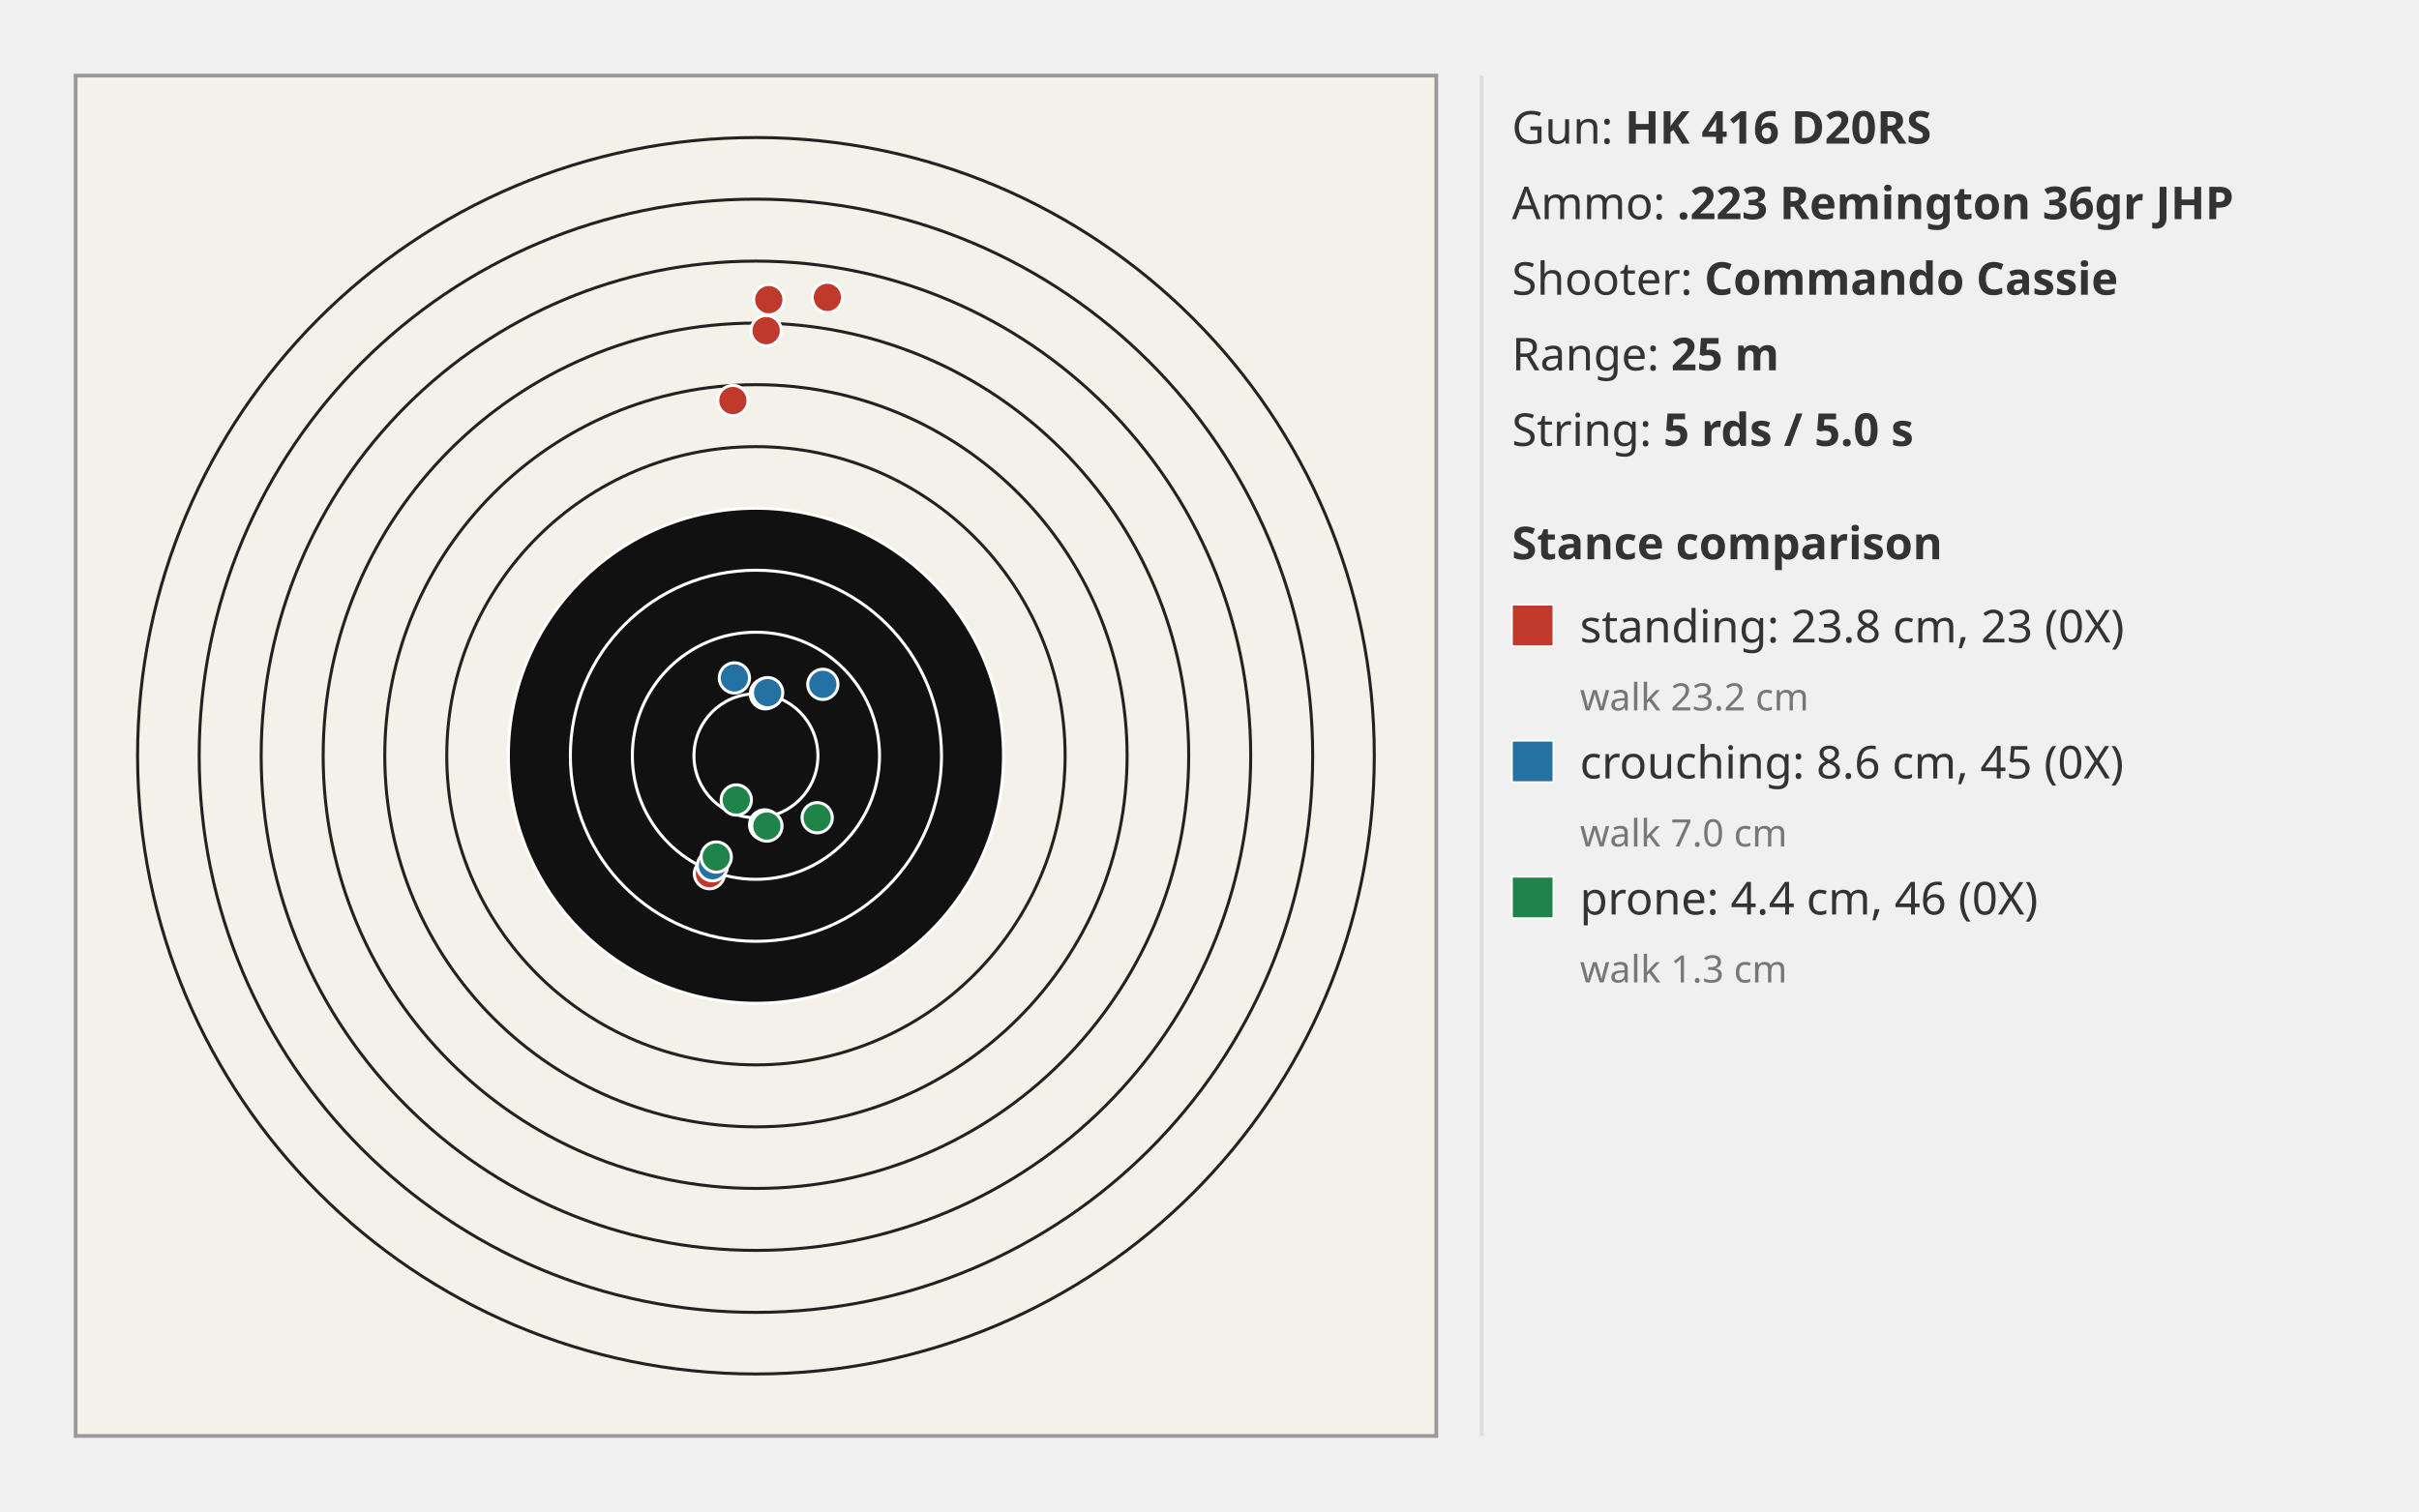
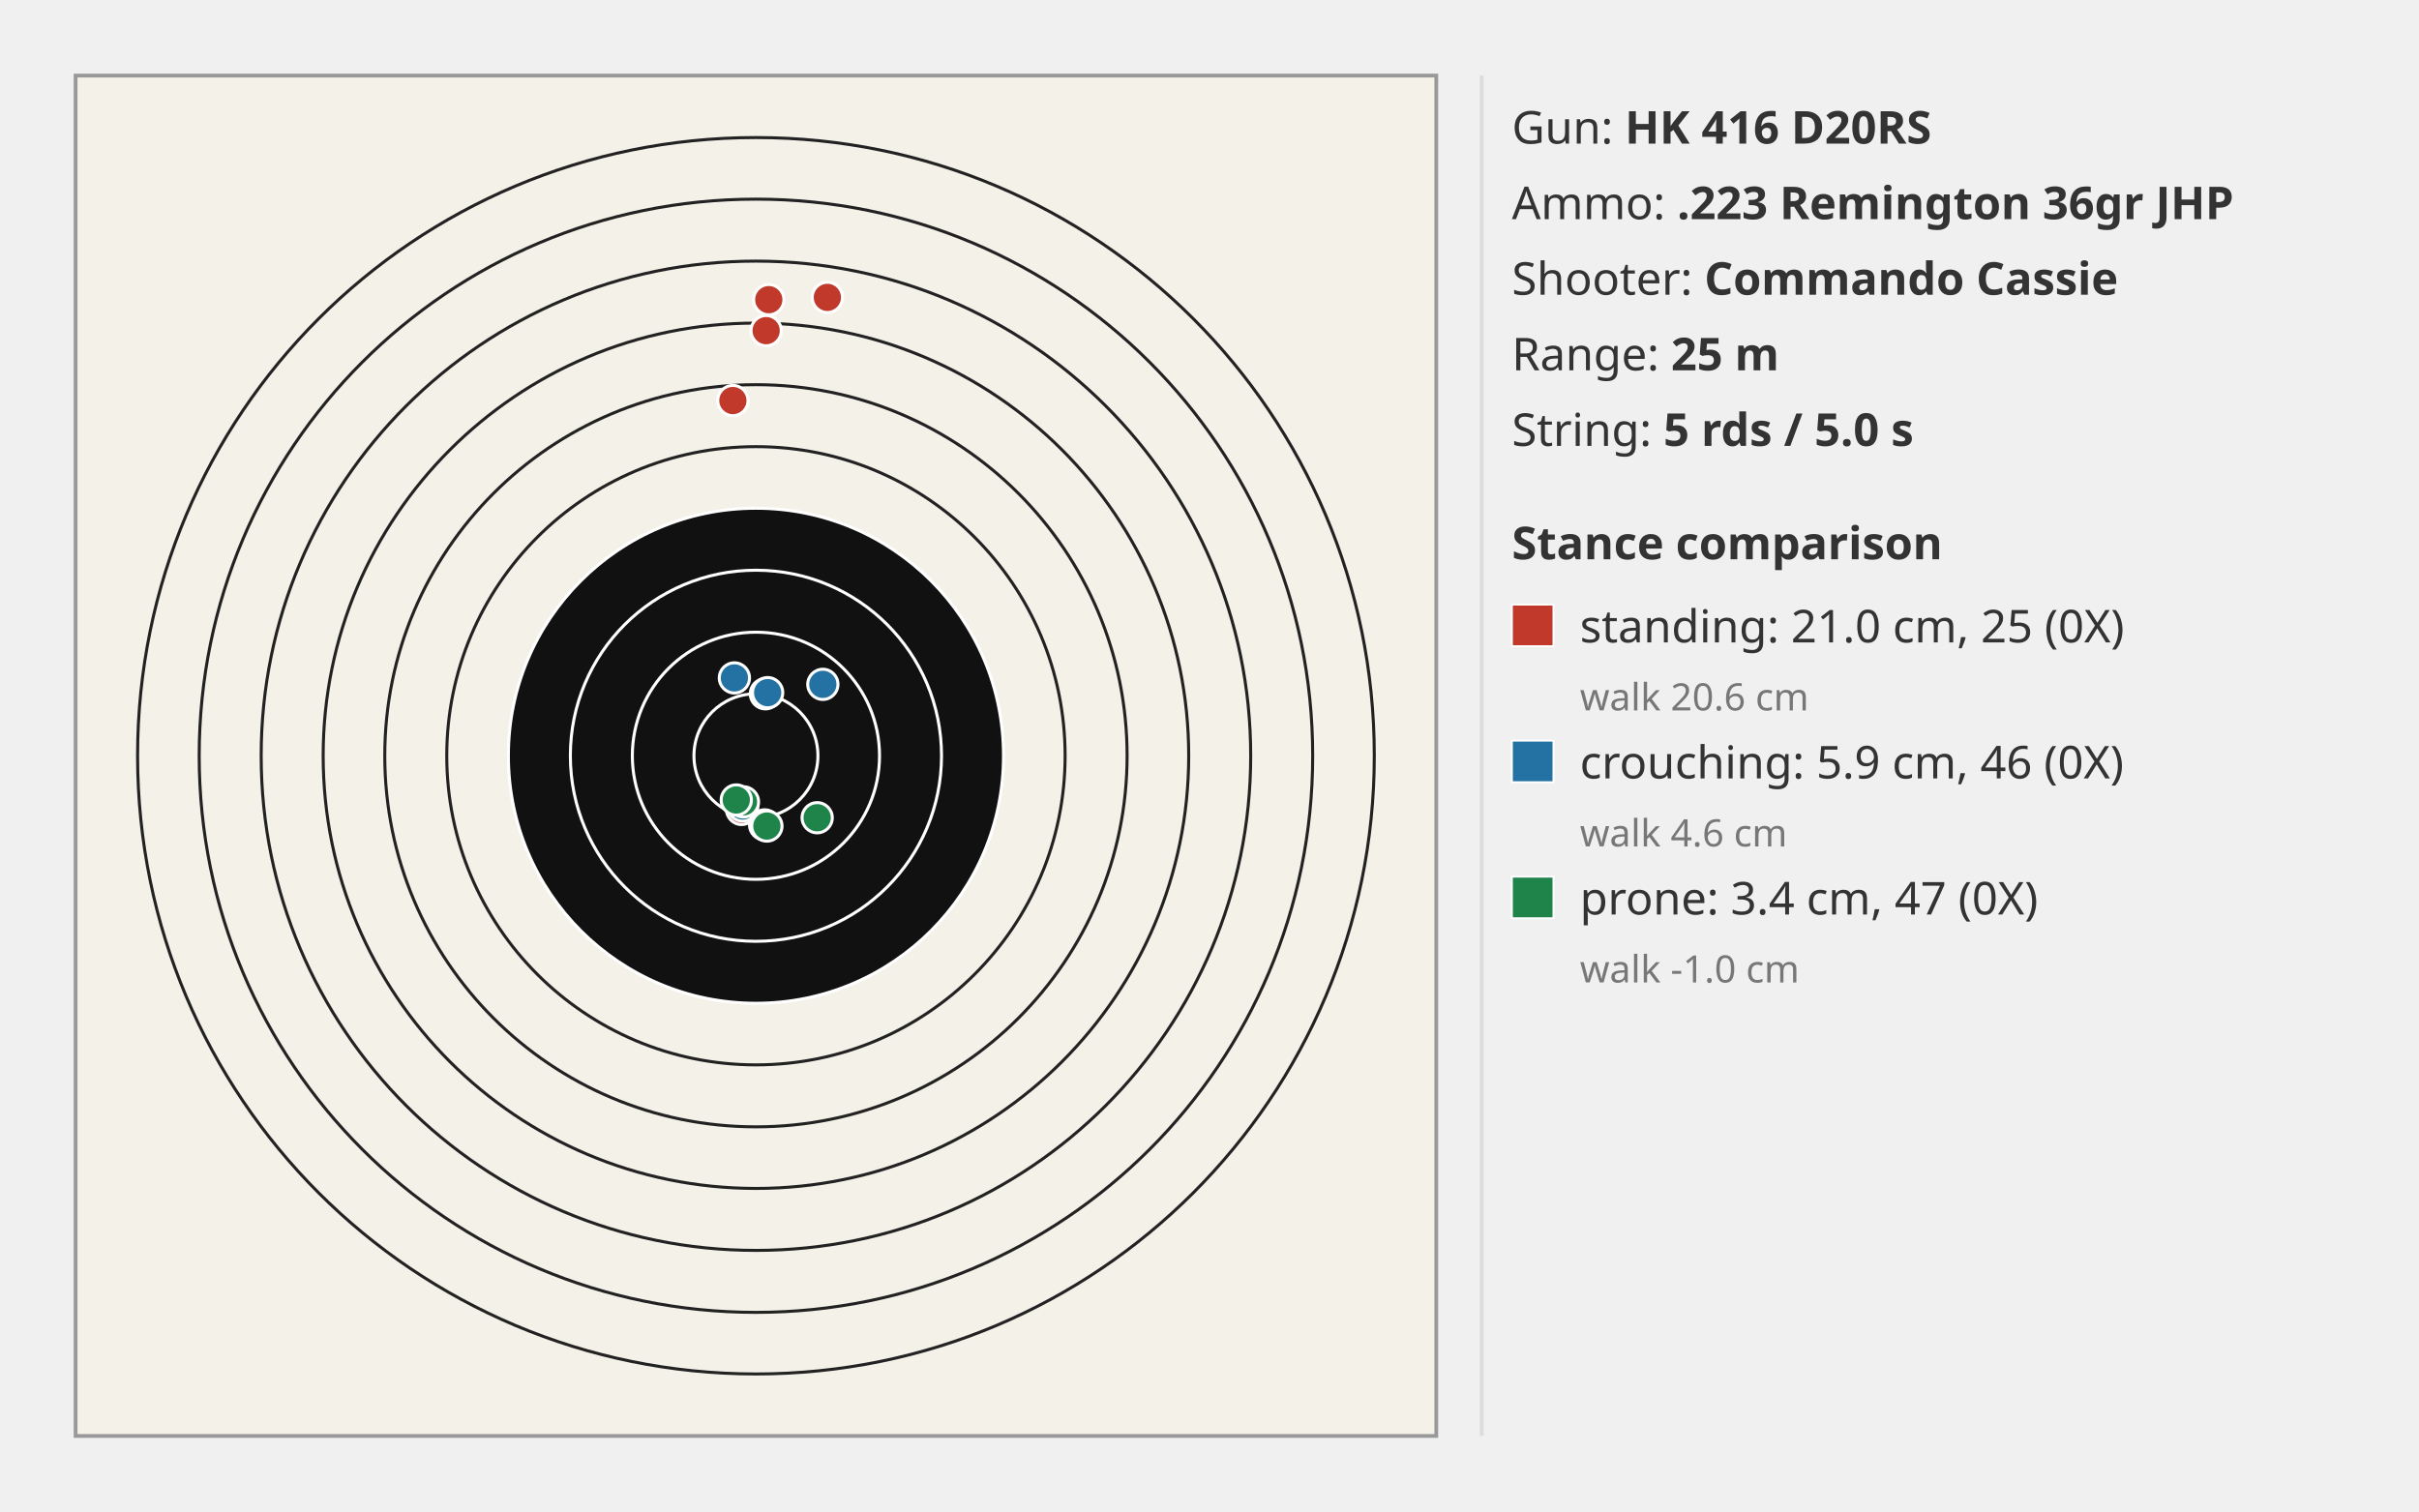
<svg xmlns="http://www.w3.org/2000/svg" width="640" height="400" viewBox="0 0 640 400">
  <rect x="20" y="20" width="360" height="360" fill="#f4f1e8" stroke="#999999" />
  <circle cx="200.0" cy="200.0" r="163.6" fill="none" stroke="#222222" stroke-width="0.8" />
  <circle cx="200.0" cy="200.0" r="147.3" fill="none" stroke="#222222" stroke-width="0.8" />
  <circle cx="200.0" cy="200.0" r="130.9" fill="none" stroke="#222222" stroke-width="0.8" />
  <circle cx="200.0" cy="200.0" r="114.5" fill="none" stroke="#222222" stroke-width="0.8" />
  <circle cx="200.0" cy="200.0" r="98.2" fill="none" stroke="#222222" stroke-width="0.8" />
  <circle cx="200.0" cy="200.0" r="81.8" fill="none" stroke="#222222" stroke-width="0.8" />
  <circle cx="200.0" cy="200.0" r="65.5" fill="#111111" stroke="#ffffff" stroke-width="0.8" />
  <circle cx="200.0" cy="200.0" r="49.1" fill="#111111" stroke="#ffffff" stroke-width="0.8" />
  <circle cx="200.0" cy="200.0" r="32.7" fill="#111111" stroke="#ffffff" stroke-width="0.8" />
  <circle cx="200.0" cy="200.0" r="16.4" fill="#111111" stroke="#ffffff" stroke-width="0.8" />
-   <circle class="shot" cx="187.7" cy="231.2" r="4" fill="#c0392b" stroke="#ffffff" stroke-width="0.8" />
+   <circle class="shot" cx="196.2" cy="214.2" r="4" fill="#c0392b" stroke="#ffffff" stroke-width="0.8" />
  <circle class="shot" cx="193.9" cy="106.0" r="4" fill="#c0392b" stroke="#ffffff" stroke-width="0.8" />
  <circle class="shot" cx="202.7" cy="87.5" r="4" fill="#c0392b" stroke="#ffffff" stroke-width="0.8" />
  <circle class="shot" cx="218.9" cy="78.7" r="4" fill="#c0392b" stroke="#ffffff" stroke-width="0.8" />
  <circle class="shot" cx="203.4" cy="79.3" r="4" fill="#c0392b" stroke="#ffffff" stroke-width="0.8" />
-   <circle class="shot" cx="188.5" cy="229.1" r="4" fill="#2471a3" stroke="#ffffff" stroke-width="0.8" />
+   <circle class="shot" cx="196.5" cy="213.3" r="4" fill="#2471a3" stroke="#ffffff" stroke-width="0.8" />
  <circle class="shot" cx="194.3" cy="179.4" r="4" fill="#2471a3" stroke="#ffffff" stroke-width="0.8" />
  <circle class="shot" cx="202.5" cy="183.6" r="4" fill="#2471a3" stroke="#ffffff" stroke-width="0.8" />
  <circle class="shot" cx="217.7" cy="181.1" r="4" fill="#2471a3" stroke="#ffffff" stroke-width="0.8" />
  <circle class="shot" cx="203.1" cy="183.3" r="4" fill="#2471a3" stroke="#ffffff" stroke-width="0.8" />
-   <circle class="shot" cx="189.5" cy="226.8" r="4" fill="#1e8449" stroke="#ffffff" stroke-width="0.8" />
+   <circle class="shot" cx="196.7" cy="212.2" r="4" fill="#1e8449" stroke="#ffffff" stroke-width="0.8" />
  <circle class="shot" cx="194.8" cy="211.7" r="4" fill="#1e8449" stroke="#ffffff" stroke-width="0.8" />
  <circle class="shot" cx="202.3" cy="218.3" r="4" fill="#1e8449" stroke="#ffffff" stroke-width="0.8" />
  <circle class="shot" cx="216.2" cy="216.4" r="4" fill="#1e8449" stroke="#ffffff" stroke-width="0.8" />
  <circle class="shot" cx="202.9" cy="218.6" r="4" fill="#1e8449" stroke="#ffffff" stroke-width="0.8" />
  <line x1="392" y1="20" x2="392" y2="380" stroke="#dddddd" />
  <text x="400" y="38" font-family="sans-serif" font-size="12" fill="#333333">Gun: <tspan font-weight="bold">HK 416 D20RS</tspan>
  </text>
  <text x="400" y="58" font-family="sans-serif" font-size="12" fill="#333333">Ammo: <tspan font-weight="bold">.223 Remington 36gr JHP</tspan>
  </text>
  <text x="400" y="78" font-family="sans-serif" font-size="12" fill="#333333">Shooter: <tspan font-weight="bold">Commando Cassie</tspan>
  </text>
  <text x="400" y="98" font-family="sans-serif" font-size="12" fill="#333333">Range: <tspan font-weight="bold">25 m</tspan>
  </text>
  <text x="400" y="118" font-family="sans-serif" font-size="12" fill="#333333">String: <tspan font-weight="bold">5 rds / 5.0 s</tspan>
  </text>
  <text x="400" y="148" font-family="sans-serif" font-size="12" font-weight="bold" fill="#333333">Stance comparison</text>
  <rect x="400" y="160" width="11" height="11" fill="#c0392b" stroke="#ffffff" stroke-width="0.5" />
-   <text x="418" y="170" font-family="sans-serif" font-size="12" fill="#333333">standing: 23.8 cm, 23 (0X)</text>
-   <text x="418" y="188" font-family="sans-serif" font-size="10" fill="#777777">walk 23.2 cm</text>
+   <text x="418" y="170" font-family="sans-serif" font-size="12" fill="#333333">standing: 21.0 cm, 25 (0X)</text>
+   <text x="418" y="188" font-family="sans-serif" font-size="10" fill="#777777">walk 20.6 cm</text>
  <rect x="400" y="196" width="11" height="11" fill="#2471a3" stroke="#ffffff" stroke-width="0.5" />
-   <text x="418" y="206" font-family="sans-serif" font-size="12" fill="#333333">crouching: 8.6 cm, 45 (0X)</text>
-   <text x="418" y="224" font-family="sans-serif" font-size="10" fill="#777777">walk 7.0 cm</text>
+   <text x="418" y="206" font-family="sans-serif" font-size="12" fill="#333333">crouching: 5.9 cm, 46 (0X)</text>
+   <text x="418" y="224" font-family="sans-serif" font-size="10" fill="#777777">walk 4.6 cm</text>
  <rect x="400" y="232" width="11" height="11" fill="#1e8449" stroke="#ffffff" stroke-width="0.5" />
-   <text x="418" y="242" font-family="sans-serif" font-size="12" fill="#333333">prone: 4.4 cm, 46 (0X)</text>
-   <text x="418" y="260" font-family="sans-serif" font-size="10" fill="#777777">walk 1.3 cm</text>
+   <text x="418" y="242" font-family="sans-serif" font-size="12" fill="#333333">prone: 3.4 cm, 47 (0X)</text>
+   <text x="418" y="260" font-family="sans-serif" font-size="10" fill="#777777">walk -1.0 cm</text>
</svg>
